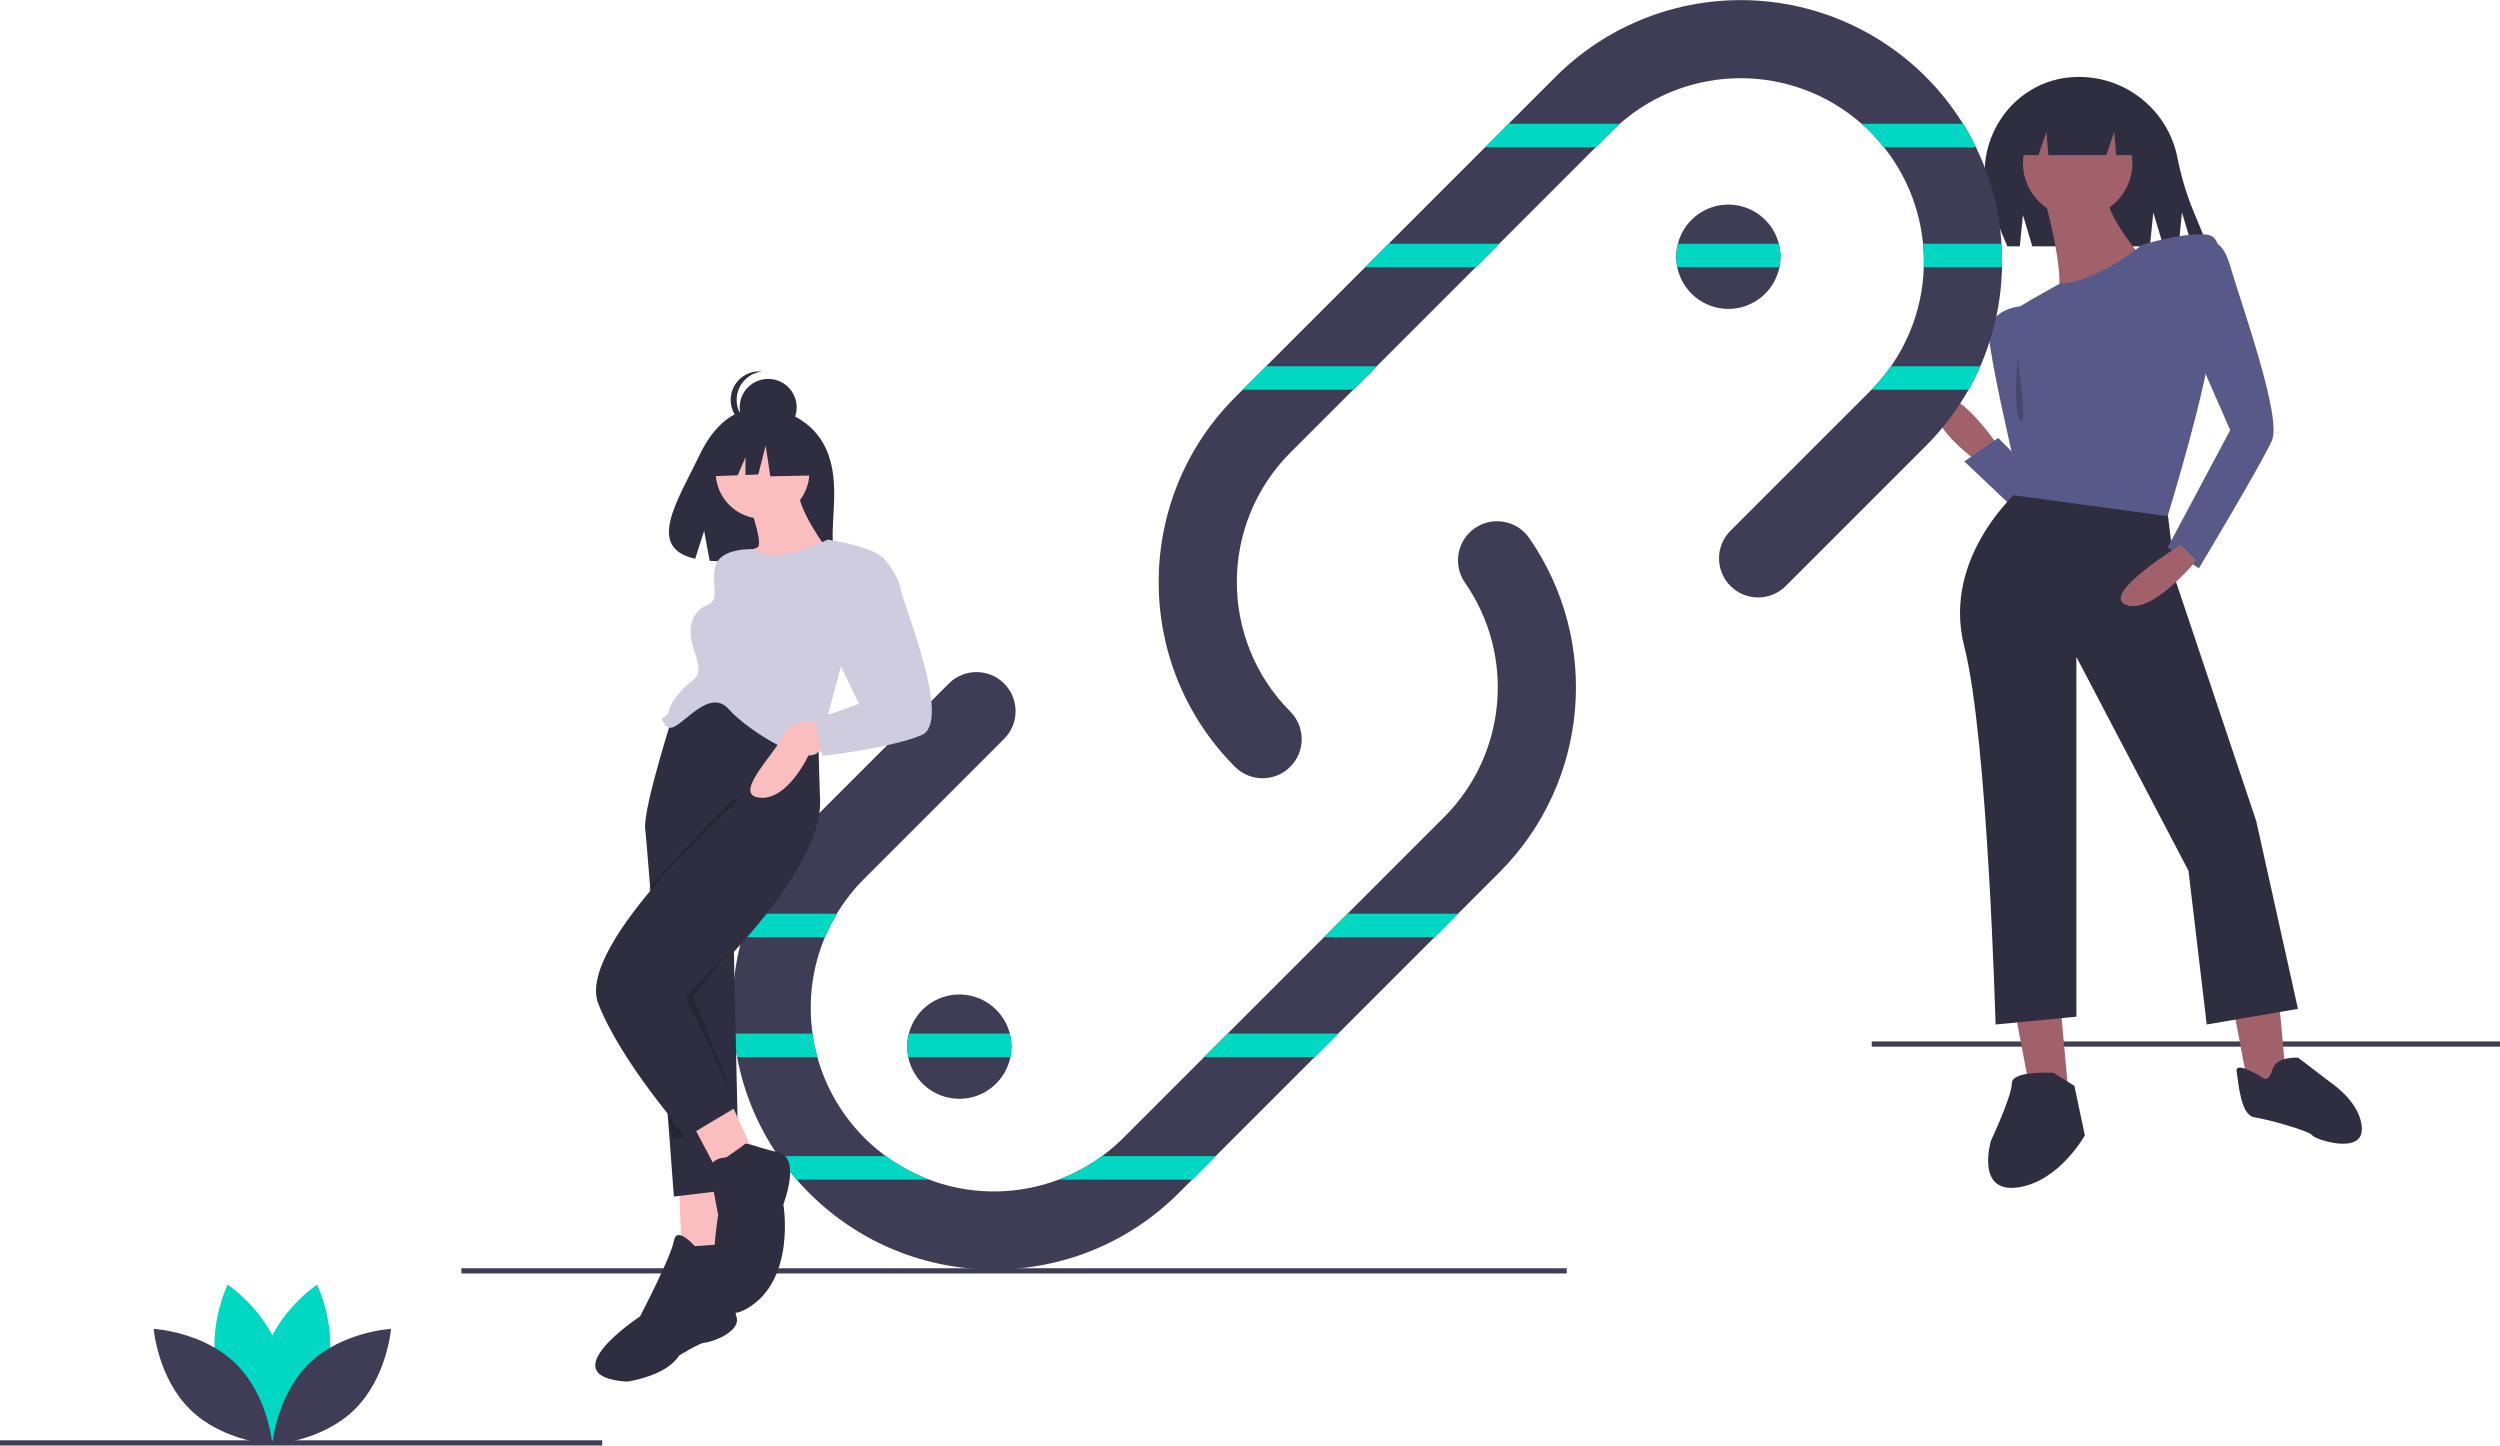
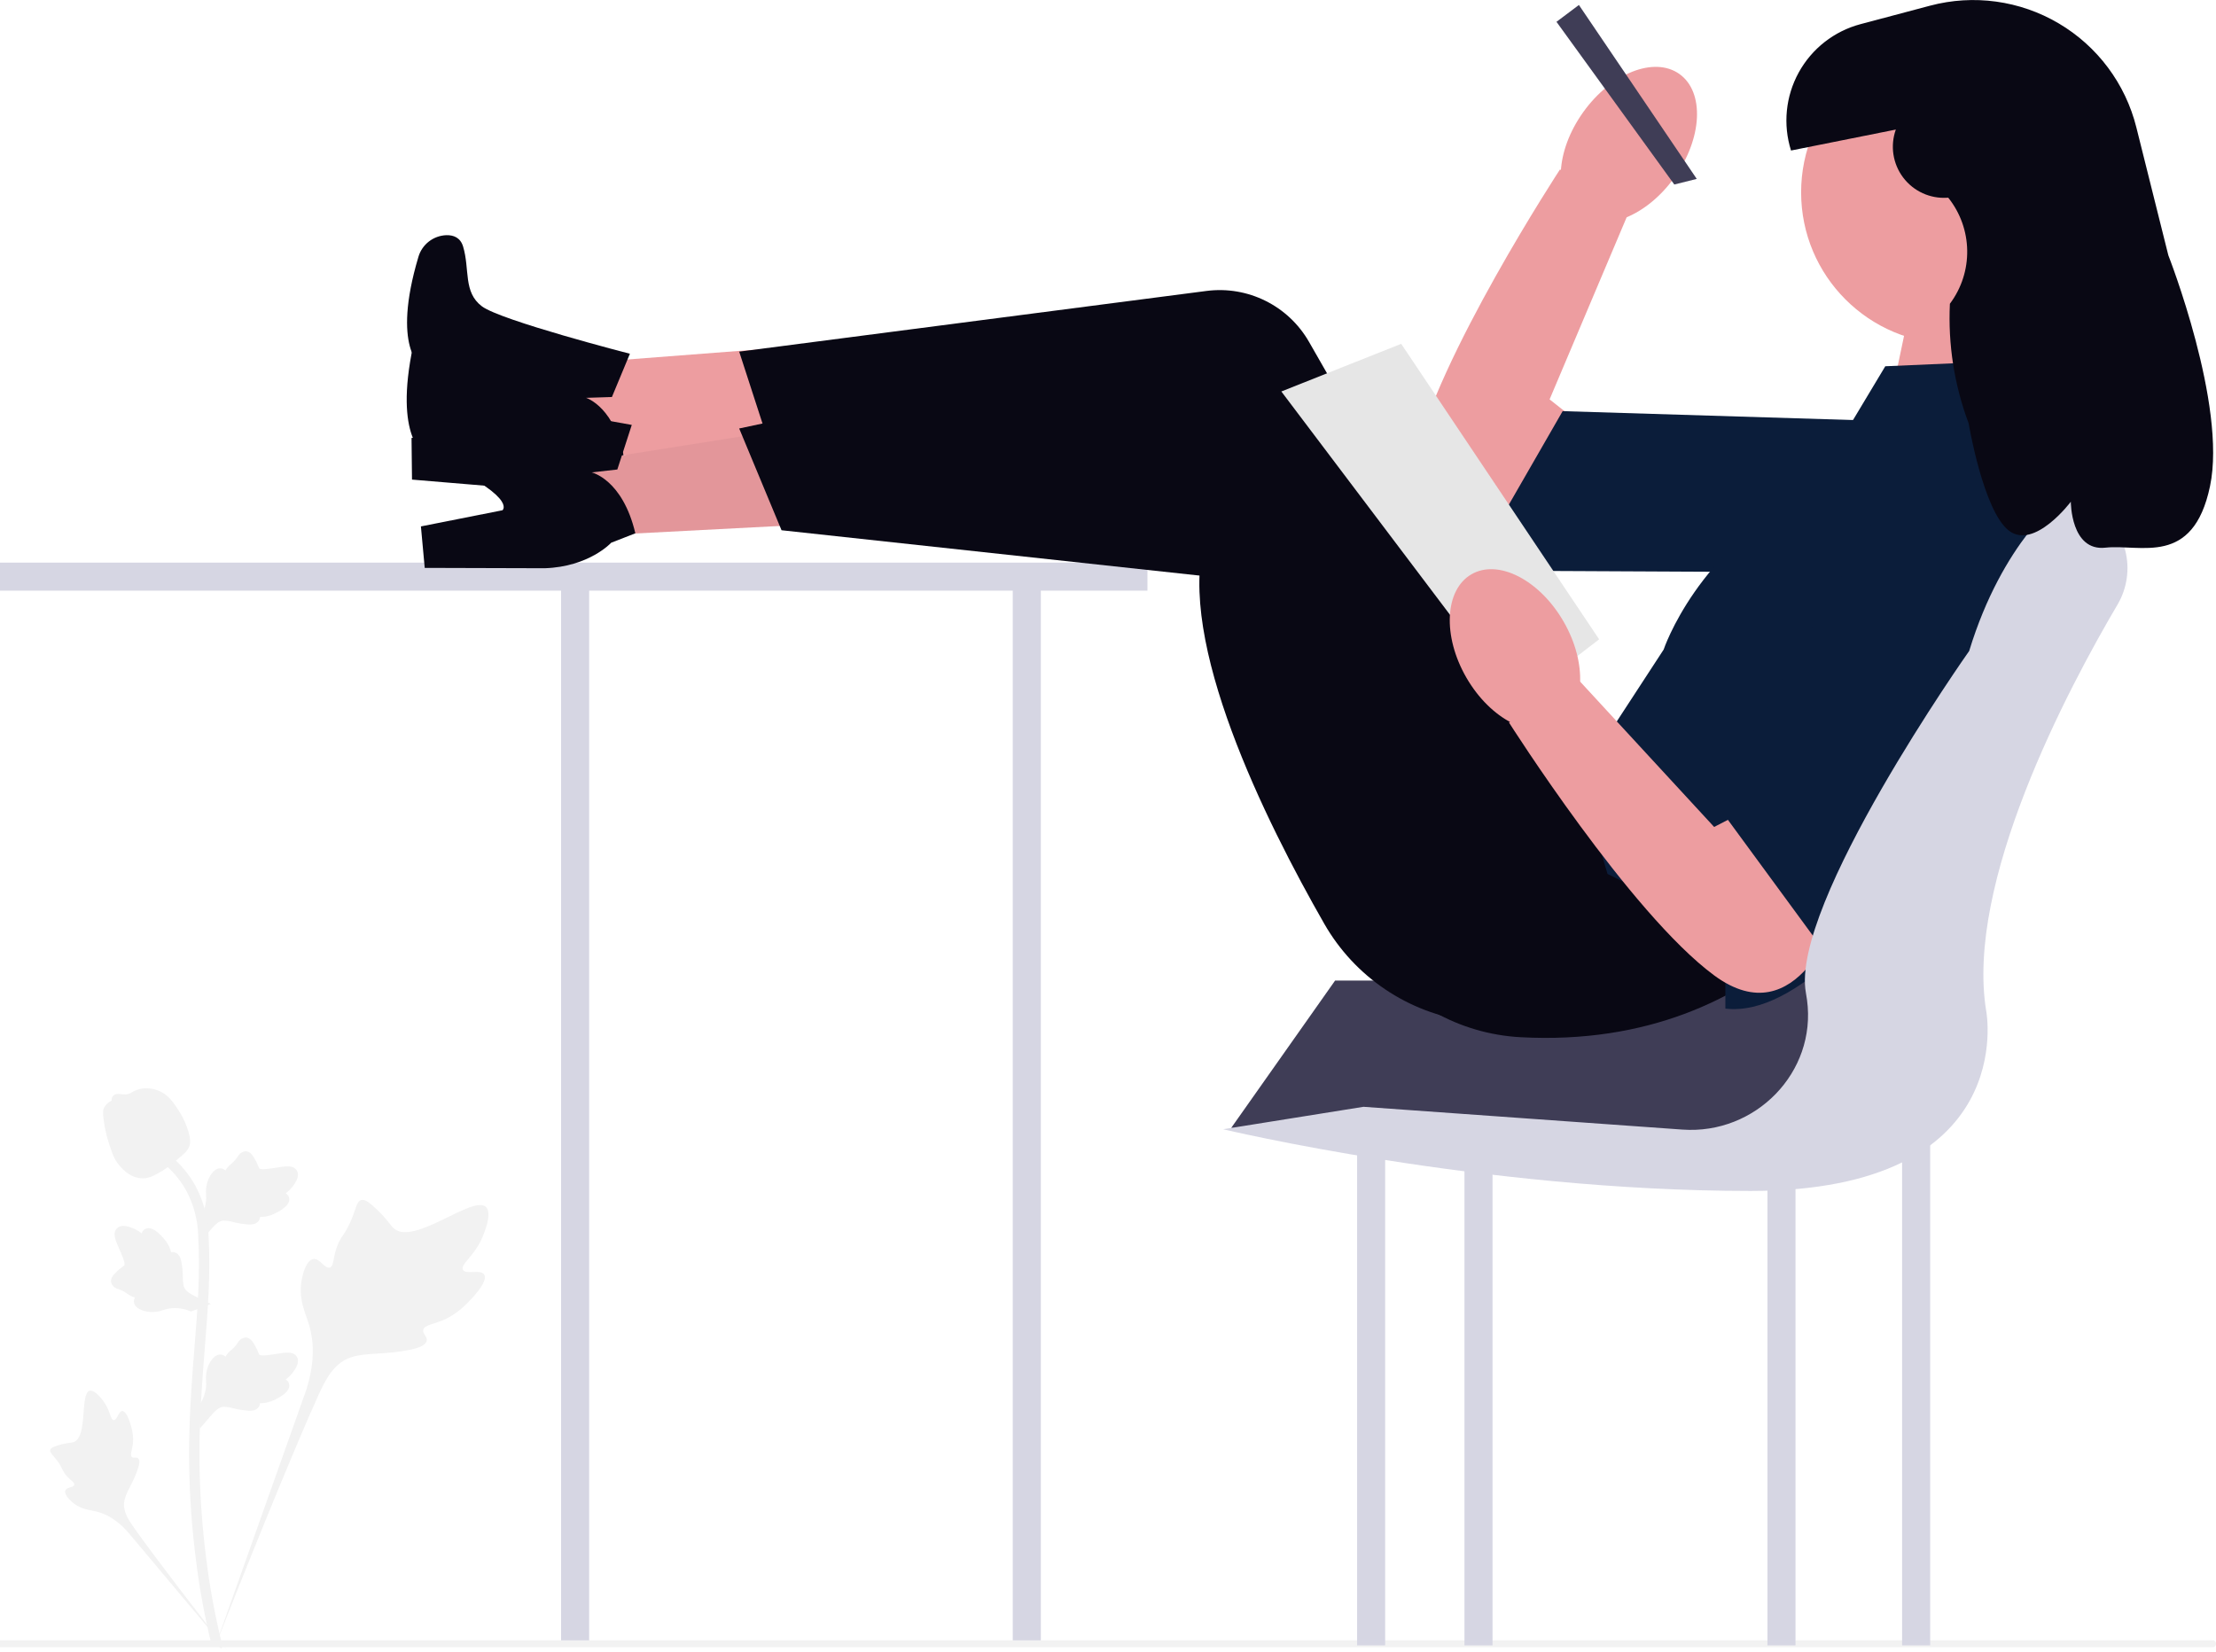
- <svg xmlns="http://www.w3.org/2000/svg" data-name="Layer 1" width="959" height="554.5" viewBox="0 0 959 554.5">
-   <rect x="718" y="399.5" width="241" height="2" fill="#3f3d56" />
-   <polygon points="771.744 381.531 778.744 418.531 793.744 422.531 789.744 378.531 771.744 381.531" fill="#a0616a" />
-   <polygon points="855.744 381.531 862.744 418.531 877.744 422.531 873.744 378.531 855.744 381.531" fill="#a0616a" />
-   <path d="M908.244,584.282s-16-1-16,4-8,22-8,22-6,20,10,18,26-20,26-20l-4-19Z" transform="translate(-120.5 -172.75)" fill="#2f2e41" />
-   <path d="M988.383,586.125s-10.673-6.861-9.91-2.287,1.525,16.771,6.861,17.534,21.345,5.336,22.108,6.861,19.058,7.623,19.058-2.287-11.435-17.534-11.435-17.534l-12.96-9.91s-8.386-.762-9.91,4.574S988.383,586.125,988.383,586.125Z" transform="translate(-120.5 -172.75)" fill="#2f2e41" />
-   <path d="M887,343.75s-17-25-23-17,15,23,15,23Z" transform="translate(-120.5 -172.75)" fill="#a0616a" />
-   <path d="M893,367.75c-1-1-19-18-19-18l13-9,15,15Z" transform="translate(-120.5 -172.75)" fill="#575a89" />
-   <path d="M895.5,290.25s-13,1-12,12,9.5,47.5,9.5,47.5l5,10S916.5,302.25,895.5,290.25Z" transform="translate(-120.5 -172.75)" fill="#575a89" />
-   <path d="M896.5,255.25l3.6,12h45.1l1.3-13,3.9,13H956.2l1.3-13,3.9,13h6.1l-5.735-13.817a111.387,111.387,0,0,1-6.047-20.442A38.513,38.513,0,0,0,918,202.25h0q-.797,0-1.587.032c-25.278,1.025-41.467,27.496-31.768,50.862L890.5,267.25h4.8Z" transform="translate(-120.5 -172.75)" fill="#2f2e41" />
-   <path d="M896,359.75s-31,26-22,61,12,145,12,145l31-3v-138l43,82,7,59,35-6-16-72-30.769-91.778L952,369.494Z" transform="translate(-120.5 -172.75)" fill="#2f2e41" />
-   <circle cx="797" cy="62.5" r="21" fill="#a0616a" />
-   <path d="M905,249.75s9,33,4,37,35-13,35-13-17-19-15-27Z" transform="translate(-120.5 -172.75)" fill="#a0616a" />
-   <path d="M942,266.75s-16.011,13.772-31.506,14.886c0,0-20.494,11.114-19.494,12.114s4,15,4,15,5,7.721,5,24c0,2-7,30-7,30l59,8s16-52,17-70,7-37-2-38S942,266.75,942,266.75Z" transform="translate(-120.5 -172.75)" fill="#575a89" />
-   <path d="M965,266.75s7-6,11,8,20,58,16,67-28,49-28,49l-12-8,24-45-14-32Z" transform="translate(-120.5 -172.75)" fill="#575a89" />
-   <path d="M957,381.75s-31,19-21,23,27-17,27-17Z" transform="translate(-120.5 -172.75)" fill="#a0616a" />
-   <polygon points="774 38.5 774 59.5 782 59.5 785 50.5 785.75 59.5 808 59.5 811 50.5 811.75 59.5 821 59.5 821 38.5 774 38.5" fill="#2f2e41" />
-   <path d="M894.5,310.25s-2,20,1,24S894.5,310.25,894.5,310.25Z" transform="translate(-120.5 -172.75)" opacity="0.2" />
-   <rect x="177" y="486.5" width="424" height="2" fill="#3f3d56" />
-   <path d="M695.71,507.36,572.69,630.38a100.286,100.286,0,0,1-141.82,0c-1.66-1.66-3.26-3.37-4.78-5.13a96.849,96.849,0,0,1-6.99-9,98.778,98.778,0,0,1-15.84-38q-.855-4.455-1.29-9-.465-4.845-.47-9.78a100.755,100.755,0,0,1,3.72-27.22q1.275-4.575,2.99-9a100.066,100.066,0,0,1,22.66-34.69l53.67-53.67a14.998,14.998,0,0,1,21.21,21.21l-53.67,53.67a70.867,70.867,0,0,0-10.57,13.48,69.787,69.787,0,0,0-10.01,36.22,72.046,72.046,0,0,0,.67,9.78,68.424,68.424,0,0,0,1.86,9A70.269,70.269,0,0,0,551.48,609.17l30.92-30.92,55-55,37.1-37.1a70.402,70.402,0,0,0,7.87-90.02,15.005,15.005,0,0,1,24.61-17.17A100.457,100.457,0,0,1,695.71,507.36Z" transform="translate(-120.5 -172.75)" fill="#3f3d56" />
-   <path d="M888.5,273.03q0,1.11-.03,2.22a99.821,99.821,0,0,1-8.33,38,96.826,96.826,0,0,1-4.5,9,100.561,100.561,0,0,1-16.51,21.69l-53.67,53.67a14.998,14.998,0,0,1-21.21-21.21l53.67-53.67c.16-.16.32-.32.47-.48a69.874,69.874,0,0,0,20.07-47c.03-.74.04-1.48.04-2.22q0-3.42-.32-6.78a70.208,70.208,0,0,0-20.26-42.92c-1.07-1.07-2.16-2.1-3.29-3.08a70.29,70.29,0,0,0-92.82,0c-1.13.98-2.22,2.01-3.29,3.08L615.5,346.35a70.374,70.374,0,0,0,0,99.4,14.998,14.998,0,0,1-21.21,21.21,100.395,100.395,0,0,1,0-141.82L717.31,202.12a100.387,100.387,0,0,1,156.21,18.13,96.266,96.266,0,0,1,4.97,9,99.432,99.432,0,0,1,9.78,37Q888.495,269.625,888.5,273.03Z" transform="translate(-120.5 -172.75)" fill="#3f3d56" />
-   <path d="M245.815,699.416c-4.581,16.934-20.272,27.422-20.272,27.422s-8.264-16.968-3.683-33.903S242.133,665.513,242.133,665.513,250.397,682.481,245.815,699.416Z" transform="translate(-120.5 -172.75)" fill="#00d8c3" />
-   <path d="M204.14,699.416c4.581,16.934,20.272,27.422,20.272,27.422s8.264-16.968,3.683-33.903S207.823,665.513,207.823,665.513,199.559,682.481,204.14,699.416Z" transform="translate(-120.5 -172.75)" fill="#00d8c3" />
-   <path d="M210.872,695.776c12.571,12.237,14.106,31.048,14.106,31.048s-18.846-1.029-31.416-13.266-14.106-31.048-14.106-31.048S198.301,683.539,210.872,695.776Z" transform="translate(-120.5 -172.75)" fill="#3f3d56" />
-   <path d="M239.084,695.776c-12.571,12.237-14.106,31.048-14.106,31.048s18.846-1.029,31.416-13.266,14.106-31.048,14.106-31.048S251.654,683.539,239.084,695.776Z" transform="translate(-120.5 -172.75)" fill="#3f3d56" />
-   <path d="M803.5,271.25a20.247,20.247,0,0,1-.4,4,20.005,20.005,0,0,1-39.2,0,20.175,20.175,0,0,1,.23-9,20,20,0,0,1,39.37,5Z" transform="translate(-120.5 -172.75)" fill="#3f3d56" />
-   <path d="M508.5,574.25a20.247,20.247,0,0,1-.4,4,20.005,20.005,0,0,1-39.2,0,20.175,20.175,0,0,1,.23-9,20,20,0,0,1,39.37,5Z" transform="translate(-120.5 -172.75)" fill="#3f3d56" />
-   <rect y="552.5" width="231" height="2" fill="#3f3d56" />
-   <path d="M699.18,220.25h42.63c-1.13.98-2.22,2.01-3.29,3.08l-5.92,5.92H690.18Z" transform="translate(-120.5 -172.75)" fill="#00d8c3" />
-   <path d="M878.49,229.25H843.21a70.162,70.162,0,0,0-5.29-5.92c-1.07-1.07-2.16-2.1-3.29-3.08h38.89A96.266,96.266,0,0,1,878.49,229.25Z" transform="translate(-120.5 -172.75)" fill="#00d8c3" />
-   <polygon points="532.68 93.5 575.1 93.5 566.1 102.5 523.68 102.5 532.68 93.5" fill="#00d8c3" />
-   <path d="M802.87,266.25a20.175,20.175,0,0,1,.23,9H763.9a20.175,20.175,0,0,1,.23-9Z" transform="translate(-120.5 -172.75)" fill="#00d8c3" />
-   <path d="M888.5,273.03q0,1.11-.03,2.22H858.46c.03-.74.04-1.48.04-2.22q0-3.42-.32-6.78h30.09Q888.495,269.625,888.5,273.03Z" transform="translate(-120.5 -172.75)" fill="#00d8c3" />
-   <polygon points="485.68 140.5 528.1 140.5 519.1 149.5 476.68 149.5 485.68 140.5" fill="#00d8c3" />
-   <path d="M880.14,313.25a96.826,96.826,0,0,1-4.5,9H838.39a69.43,69.43,0,0,0,7.49-9Z" transform="translate(-120.5 -172.75)" fill="#00d8c3" />
-   <path d="M441.51,523.25a69.769,69.769,0,0,0-4.57,9H405.22q1.275-4.575,2.99-9Z" transform="translate(-120.5 -172.75)" fill="#00d8c3" />
-   <polygon points="559.32 350.5 550.32 359.5 507.9 359.5 516.9 350.5 559.32 350.5" fill="#00d8c3" />
-   <path d="M434.03,578.25H403.26q-.855-4.455-1.29-9h30.2A68.424,68.424,0,0,0,434.03,578.25Z" transform="translate(-120.5 -172.75)" fill="#00d8c3" />
-   <path d="M508.5,574.25a20.247,20.247,0,0,1-.4,4H468.9a20.175,20.175,0,0,1,.23-9h38.74A20.146,20.146,0,0,1,508.5,574.25Z" transform="translate(-120.5 -172.75)" fill="#00d8c3" />
-   <polygon points="513.32 396.5 504.32 405.5 461.9 405.5 470.9 396.5 513.32 396.5" fill="#00d8c3" />
-   <path d="M476.94,625.25H426.09a96.849,96.849,0,0,1-6.99-9h41.24A69.58,69.58,0,0,0,476.94,625.25Z" transform="translate(-120.5 -172.75)" fill="#00d8c3" />
-   <path d="M586.82,616.25l-9,9h-51.2a69.58,69.58,0,0,0,16.6-9Z" transform="translate(-120.5 -172.75)" fill="#00d8c3" />
-   <path d="M436.094,342.484c-7.645-12.918-22.771-13.52-22.771-13.52s-14.739-1.885-24.194,17.79c-8.813,18.339-20.976,36.045-1.958,40.338l3.435-10.692,2.127,11.488a74.412,74.412,0,0,0,8.137.139c20.366-.658,39.762.192,39.138-7.116C439.178,371.195,443.45,354.914,436.094,342.484Z" transform="translate(-120.5 -172.75)" fill="#2f2e41" />
-   <polygon points="260.5 455 261.5 481 279.5 481 278.5 453 260.5 455" fill="#fbbebe" />
-   <path d="M430,443.75l-1.82,6.05L404.6,528.13l-2.6,8.62,2,92-25,3s-.73-9.66-1.8-23.92c-2.15-28.24-5.67-74.55-7.71-99.75-.75-9.32-1.29-15.75-1.49-17.33-1-8,12-48,12-48l26-2Z" transform="translate(-120.5 -172.75)" fill="#2f2e41" />
-   <path d="M387,650.75s-7-8-8-2-13,29-13,29-35,23-5,25c0,0,15-2,20-10,0,0,8-5,10-5s14-4,12-10-1-28-1-28Z" transform="translate(-120.5 -172.75)" fill="#2f2e41" />
-   <polygon points="265.5 431 274.5 448 288.5 441 279.5 421 265.5 431" fill="#fbbebe" />
-   <path d="M379,554.75s-7.46-16.3-9.5-41.5c14.48-16.18,32-34,32-34l21-1,6.5-.5c1.52,15.2-11.34,34.78-24.4,50.38A279.192,279.192,0,0,1,379,554.75Z" transform="translate(-120.5 -172.75)" opacity="0.2" />
-   <path d="M405,478.75s-64,56-55,79,34,51,34,51l19.315-11.528L385,554.75s7.678-6.809,17.024-16.898C417.233,521.435,436.858,496.331,435,477.75l-1-34-17,2Z" transform="translate(-120.5 -172.75)" fill="#2f2e41" />
-   <path d="M399,616.75s-7,0-6,6,3,16,3,16-8,47,11,36,14-40,14-40,7-18-2-20-12-4-13-3S399,616.75,399,616.75Z" transform="translate(-120.5 -172.75)" fill="#2f2e41" />
-   <circle cx="292.5" cy="181" r="18" fill="#fbbebe" />
-   <path d="M406,360.75s8,21,5,22-9,6-9,6l10,9,26-14s-12-16-11-23Z" transform="translate(-120.5 -172.75)" fill="#fbbebe" />
-   <path d="M438,379.75s-20.925,10.315-28.462,3.657c0,0-12.538-.657-14.538,6.343s2,13-3,15-8.5,7.5-5.5,16.5,2.5,10.5-1.5,13.5-8,9-8,11-4,2-2,4-2,0,2,2,15-16,23-7,33,24,35,15,8-31,8-31,21-39,15-43S438,379.75,438,379.75Z" transform="translate(-120.5 -172.75)" fill="#cfcce0" />
-   <path d="M435,449.75s-11-2-14,5-20,23-9,24,19-17,19-17l11-2Z" transform="translate(-120.5 -172.75)" fill="#fbbebe" />
-   <path d="M446,385.75l13.078.728S465,392.75,466,398.75s20,51,8,56-38,8-38,8l-3-14,17-6-12-25Z" transform="translate(-120.5 -172.75)" fill="#cfcce0" />
-   <polygon points="266 382.5 282.449 423.623 263 382.5 280 364.5 266 382.5" opacity="0.2" />
-   <polygon points="256.143 427.766 263 436.5 258 436.5 256.143 427.766" opacity="0.2" />
-   <circle cx="294.674" cy="156.279" r="10.937" fill="#2f2e41" />
-   <path d="M403.086,326.151a10.937,10.937,0,0,1,9.786-10.875,11.047,11.047,0,0,0-1.151-.061,10.937,10.937,0,1,0,0,21.874,11.047,11.047,0,0,0,1.151-.061A10.937,10.937,0,0,1,403.086,326.151Z" transform="translate(-120.5 -172.75)" fill="#2f2e41" />
-   <polygon points="312.214 168.489 297.27 160.662 276.634 163.864 272.364 182.721 282.993 182.312 285.962 175.384 285.962 182.198 290.866 182.009 293.712 170.98 295.491 182.721 312.925 182.365 312.214 168.489" fill="#2f2e41" />
+ <svg xmlns="http://www.w3.org/2000/svg" width="800" height="596.285" viewBox="0 0 800 596.285" role="img" artist="Katerina Limpitsouni" source="https://undraw.co/">
+   <g transform="translate(-559.129 -281.456)">
+     <g transform="translate(559.129 484.597)">
+       <rect width="382.842" height="10.128" transform="translate(365.624 390.944) rotate(-90)" fill="#d6d6e3" />
+       <path d="M460.621,136.271H46.382V146.4H248.944V527.216h10.128V146.4H460.621Z" transform="translate(-46.382 -136.271)" fill="#d6d6e3" />
+     </g>
+     <path d="M1.293,5.16,43.308,0l3.239,44.663H-6.981Z" transform="translate(1248.589 381.466)" fill="#ed9da0" />
+     <g transform="translate(577.222 674.389)">
+       <path d="M137.855,317.621c-1.259-2.122-6.7.15-7.7-1.776s4.061-4.843,6.952-11.523c.521-1.2,3.806-8.8,1.374-11.138-4.609-4.44-25.7,13.882-33.08,7.886-1.62-1.316-2.751-3.943-7.654-8.208-1.95-1.7-3.13-2.463-4.271-2.178-1.619.4-1.748,2.572-3.484,6.833-2.6,6.391-4.145,6.005-5.662,11.1-1.126,3.785-.869,5.986-2.195,6.415-1.876.607-3.6-3.408-5.979-3.049-2.426.367-3.892,5.042-4.355,8.542-.869,6.568,1.543,10.9,2.88,15.46,1.453,4.953,2.315,12.485-1.04,23.147L40.427,452.7c7.331-19.2,28.56-71.83,37.48-91.388,2.575-5.646,5.418-11.373,11.256-13.633,5.621-2.176,13.34-.877,23.181-3.248,1.149-.277,4.339-1.088,4.74-2.964.332-1.551-1.544-2.417-1.256-3.869.387-1.948,4.076-1.972,8.609-4.22a26.826,26.826,0,0,0,6.9-5.091c.516-.489,8.192-7.844,6.516-10.669Z" transform="translate(18.867 -250.32)" fill="#f2f2f2" />
+       <path d="M26.72,344.216c-1.4.005-1.86,3.333-3.095,3.269s-1.205-3.391-3.65-6.737c-.441-.6-3.219-4.406-5.07-3.888-3.509.981-.6,16.619-5.674,18.511-1.113.415-2.729.213-6.237,1.388-1.4.468-2.112.825-2.3,1.468-.269.911.758,1.6,2.349,3.682,2.385,3.122,1.752,3.767,3.816,5.983,1.533,1.645,2.687,2.154,2.515,2.928-.243,1.1-2.712.785-3.222,2.055-.52,1.3,1.351,3.365,2.936,4.6,2.973,2.322,5.8,2.388,8.419,3.047,2.85.716,6.8,2.466,11.061,7.189l36.341,43.3c-7.308-9.138-27.014-34.743-34.04-44.764-2.028-2.893-4.018-5.941-3.443-9.458.554-3.387,3.419-6.8,5.094-12.314.2-.644.718-2.443-.087-3.182-.665-.61-1.632.061-2.261-.5-.845-.752.208-2.57.413-5.443a15.275,15.275,0,0,0-.508-4.856c-.091-.394-1.486-6.284-3.356-6.276h0Z" transform="translate(-0.651 -227.657)" fill="#f2f2f2" />
+       <path d="M37.217,356.816l-.846-7.555.387-.573A13.979,13.979,0,0,0,39.47,341c0-.39-.016-.781-.035-1.178A11.817,11.817,0,0,1,40.292,334c.573-1.273,2.182-4.221,4.6-3.856a2.739,2.739,0,0,1,1.518.741c.055-.088.111-.175.171-.27a8.312,8.312,0,0,1,1.924-2.116,9.72,9.72,0,0,0,1.612-1.631c.314-.39.558-.733.764-1.021a3.548,3.548,0,0,1,2.884-1.893c1.539.073,2.346,1.346,2.88,2.189a18.207,18.207,0,0,1,1.673,3.305,5.716,5.716,0,0,0,.283.649c.5.73,4.529.047,6.048-.2,3.413-.569,6.366-1.062,7.583,1.091.872,1.539.224,3.575-1.983,6.213a12.335,12.335,0,0,1-2.068,1.934,2.529,2.529,0,0,1,1.215,1.587h0c.46,1.831-1.114,3.666-4.677,5.461a12.575,12.575,0,0,1-3.745,1.335,14.711,14.711,0,0,1-2.1.186,2.487,2.487,0,0,1-.308,1.12c-.626,1.149-1.928,1.7-3.891,1.565a30.507,30.507,0,0,1-5.507-.886,13.355,13.355,0,0,0-3.477-.518c-1.718.139-3.043,1.514-4.6,3.3l-3.88,4.535h0Z" transform="translate(16.876 -233.967)" fill="#f2f2f2" />
+       <path d="M51.437,325.095l-7.093,2.735-.652-.229a13.979,13.979,0,0,0-8.127-.673c-.378.1-.751.214-1.131.332a11.818,11.818,0,0,1-5.846.647c-1.377-.231-4.636-1.04-4.9-3.472a2.739,2.739,0,0,1,.331-1.656l-.3-.1a8.312,8.312,0,0,1-2.535-1.325,9.721,9.721,0,0,0-1.986-1.146c-.457-.2-.851-.354-1.182-.48a3.547,3.547,0,0,1-2.563-2.309c-.32-1.508.707-2.61,1.387-3.341a18.209,18.209,0,0,1,2.773-2.456,5.722,5.722,0,0,0,.556-.438c.58-.665-1.1-4.393-1.728-5.8-1.416-3.157-2.642-5.888-.868-7.611,1.268-1.234,3.4-1.124,6.512.342a12.337,12.337,0,0,1,2.395,1.51,2.528,2.528,0,0,1,1.227-1.578h0c1.655-.909,3.829.148,6.469,3.139a12.575,12.575,0,0,1,2.241,3.284,14.712,14.712,0,0,1,.713,1.984,2.486,2.486,0,0,1,1.162.014c1.27.314,2.13,1.435,2.5,3.366a30.505,30.505,0,0,1,.539,5.552,13.352,13.352,0,0,0,.381,3.494c.57,1.627,2.236,2.559,4.356,3.61l5.37,2.6Z" transform="translate(6.582 -247.229)" fill="#f2f2f2" />
+       <path d="M37.217,311.709l-.846-7.555.387-.573a13.978,13.978,0,0,0,2.712-7.69c0-.39-.016-.781-.035-1.178a11.817,11.817,0,0,1,.857-5.819c.573-1.273,2.182-4.221,4.6-3.856a2.739,2.739,0,0,1,1.518.741c.055-.088.111-.175.171-.27a8.313,8.313,0,0,1,1.924-2.116,9.719,9.719,0,0,0,1.612-1.631c.314-.39.558-.733.764-1.021a3.548,3.548,0,0,1,2.884-1.893c1.539.073,2.346,1.346,2.88,2.189a18.209,18.209,0,0,1,1.673,3.305,5.716,5.716,0,0,0,.283.649c.5.73,4.529.047,6.048-.2,3.413-.569,6.366-1.062,7.583,1.091.872,1.539.224,3.575-1.983,6.213a12.336,12.336,0,0,1-2.068,1.933,2.529,2.529,0,0,1,1.215,1.587h0c.46,1.831-1.114,3.666-4.677,5.461a12.575,12.575,0,0,1-3.745,1.335,14.711,14.711,0,0,1-2.1.186,2.486,2.486,0,0,1-.308,1.12c-.626,1.149-1.928,1.7-3.891,1.565a30.5,30.5,0,0,1-5.507-.886,13.357,13.357,0,0,0-3.477-.518c-1.718.139-3.043,1.514-4.6,3.3l-3.88,4.534h0Z" transform="translate(16.876 -256.101)" fill="#f2f2f2" />
+       <path d="M49.216,458.06l-1.583-.992-.383-1.828.383,1.828-1.846.212c-.029-.171-.13-.566-.281-1.182a264.2,264.2,0,0,1-5.447-29.848,304.329,304.329,0,0,1-2.468-34.54c-.171-11.637.379-20.448.821-27.528.334-5.341.739-10.426,1.136-15.38,1.058-13.235,2.056-25.737,1.313-39.578A36.669,36.669,0,0,0,36.6,292.857a34.751,34.751,0,0,0-8.925-10.47L30,279.461a38.547,38.547,0,0,1,9.874,11.6,40.16,40.16,0,0,1,4.722,17.963c.755,14.085-.254,26.708-1.322,40.07-.394,4.936-.8,10-1.131,15.318-.438,7.015-.983,15.749-.814,27.236a300.606,300.606,0,0,0,2.435,34.117,260.02,260.02,0,0,0,5.374,29.44c.434,1.777.525,2.149.08,2.853h0Z" transform="translate(12.607 -255.8)" fill="#f2f2f2" />
+       <path d="M27.786,296.111c-.153,0-.308,0-.465-.015-3.181-.171-6.127-2.076-8.757-5.658-1.233-1.685-1.864-3.608-3.123-7.442a46.655,46.655,0,0,1-1.72-7.716c-.378-2.7-.33-3.823.2-4.819a5.7,5.7,0,0,1,2.632-2.4,2.111,2.111,0,0,1,.146-1.1c.637-1.558,2.329-1.353,3.245-1.255a9.171,9.171,0,0,0,1.665.1,4.694,4.694,0,0,0,2.307-.777,10.387,10.387,0,0,1,3.125-1.229,11.138,11.138,0,0,1,5.877.467c4.04,1.346,6.032,4.487,8.338,8.124a28.524,28.524,0,0,1,3.079,7.026c.751,2.627.646,3.794.42,4.662-.46,1.784-1.545,2.805-4.3,5.06a50.1,50.1,0,0,1-5.563,4.261c-2.887,1.667-4.7,2.714-7.108,2.714h0Z" transform="translate(5.641 -263.589)" fill="#f2f2f2" />
+     </g>
+     <path d="M800,398.542h0a1.206,1.206,0,0,1-1.153,1.252H0v-2.5H798.847A1.206,1.206,0,0,1,800,398.542Z" transform="translate(559.129 476.409)" fill="#f2f2f2" />
+     <g transform="translate(1068.848 296.402)">
+       <path d="M428.046,177.522s-46.717,5.619-38.837-31.319S441.769,41.041,441.769,41.041L467.124,55.26l-29.109,68.808,12.531,9.886-22.5,43.568Z" transform="translate(-388.313 5.193)" fill="#ed9da0" />
+       <path d="M574.133,103.827,567.55,157.97l-164.958-.808,33.13-57.579Z" transform="translate(-381.307 33.92)" fill="#0B1D3A" />
+       <ellipse cx="31.397" cy="20.256" rx="31.397" ry="20.256" transform="matrix(0.582, -0.813, 0.813, 0.582, 43.582, 51.055)" fill="#ed9da0" />
+     </g>
+     <rect width="234.972" height="10.128" transform="translate(1245.813 875.541) rotate(-90)" fill="#d6d6e3" />
+     <rect width="234.972" height="10.128" transform="translate(1197.199 875.541) rotate(-90)" fill="#d6d6e3" />
+     <rect width="234.972" height="10.128" transform="translate(1087.815 875.541) rotate(-90)" fill="#d6d6e3" />
+     <rect width="234.972" height="10.128" transform="translate(1049.057 875.541) rotate(-90)" fill="#d6d6e3" />
+     <path d="M577.643,237.5H382.059l-37.519,53.218,194.616,11.6Z" transform="translate(659.055 398.001)" fill="#3f3d56" />
+     <g transform="translate(706.091 366.366)">
+       <path d="M317.134,133.868l1.022-44.4L182.367,99.917,181.672,130Z" transform="translate(-144.793 -51.799)" fill="#ed9da0" />
+       <path d="M240.605,110.316l-6.494,15.625-9.327.3s10.921,3.344,13.954,23.189l-8.962,2.686s-8.607,8.03-24.7,7.251l-43.137-3.608-.166-15.038,29.814-3.445s6.643-4.37-26.243-22.339c0,0-10.894-6.662-1.1-39.558a10.914,10.914,0,0,1,10.131-7.871c2.6-.056,5.042.879,6.016,4.112,2.478,8.23-.029,16.434,6.782,21.571s53.423,17.128,53.423,17.128Z" transform="translate(-160.166 -67.503)" fill="#090814" />
+     </g>
+     <path d="M621.549,282.548S580.82,351.82,488.66,339.336a71.215,71.215,0,0,1-52.22-35.219c-21.247-37.127-53.511-102.136-43.051-138.947L237.517,135.421,225.236,97.566,393.928,75.653a37.141,37.141,0,0,1,37.015,18.375l82.174,143.508,24.5,2.675,83.935,42.337Z" transform="translate(600.749 310.855)" fill="#090814" />
+     <path d="M301.952,138.647l-2.219-38.54L182.8,118.653l1.5,26.116Z" transform="translate(579.69 330.579)" fill="#ed9da0" />
+     <path d="M301.952,138.647l-2.219-38.54L182.8,118.653l1.5,26.116Z" transform="translate(579.69 330.581)" fill="#090814" opacity="0.046" />
+     <path d="M241.342,123.042l-5.216,16.1-9.273,1.047s11.154,2.455,15.775,21.991l-8.717,3.4s-7.933,8.7-24.032,9.214l-43.287-.126-1.375-14.976,29.44-5.833s6.27-4.891-27.955-20.155c0,0-11.395-5.764-4.275-39.342a10.914,10.914,0,0,1,9.465-8.66c2.59-.266,5.1.47,6.327,3.615,3.132,8,1.293,16.383,8.5,20.956s54.628,12.775,54.628,12.775Z" transform="translate(545.867 311.833)" fill="#090814" />
+     <path d="M635.306,268.2s-35.024,72.324-127.89,67.3a71.215,71.215,0,0,1-54.884-30.9c-24.165-35.3-61.555-97.5-54.09-135.033l-157.76-17.113-15.287-36.744L391.777,80.293a37.14,37.14,0,0,1,38.373,15.338L523.6,232.062l24.633.7L635.306,268.2Z" transform="translate(600.59 320.456)" fill="#090814" />
+     <path d="M431.421,1.206l-8.1,6.077,42.538,58.743,8.1-2.026Z" transform="translate(697.712 282.048)" fill="#3f3d56" />
+     <path d="M539.289,89.379l46.589-2.026,20.256,91.153s-73.935,148.88-124.575,142.8V301.056c0-8.1-42.538-28.359-42.538-28.359l-10.128-34.436,30.384-46.589s12.154-36.461,52.666-56.717l27.346-45.576Z" transform="translate(700.448 324.321)" fill="#0B1D3A" />
+     <circle cx="54.692" cy="54.692" r="54.692" transform="translate(1209.353 296.214)" fill="#ed9da0" />
+     <path d="M408.978,93.468l-43.27,17.209,84.9,112.431,29.829-22.945Z" transform="translate(655.998 312.129)" fill="#e6e6e6" />
+     <g transform="translate(1072.807 453.2)">
+       <path d="M530.448,249.537S516.269,294.4,485.885,271.97s-74.063-91.3-74.063-91.3l23.422-17.218,50.64,54.931,14.179-7.329Z" transform="translate(-380.737 -91.539)" fill="#ed9da0" />
+       <path d="M528.35,115.21l46.589,28.359-68.871,149.9L461.5,232.7Z" transform="translate(-356.357 -115.21)" fill="#0B1D3A" />
+       <ellipse cx="20.256" cy="31.397" rx="20.256" ry="31.397" transform="translate(0 45.733) rotate(-30)" fill="#ed9da0" />
+     </g>
+     <path d="M611.919,175.477c12.085-39.62,33.342-55.218,33.342-55.218s9.392,2.489,11.594,3.757c12.054,6.94,15.682,22.736,8.618,34.718-18.007,30.541-55.111,100.515-47.382,146.893,0,0,12.154,64.82-85.076,64.82s-190.408-22.282-190.408-22.282l50.641-8.1,115.162,8.226c26.312,1.879,48.487-20.634,44.972-46.777q-.174-1.294-.414-2.618c-5.774-31.753,58.95-123.416,58.95-123.416Z" transform="translate(658.107 341.02)" fill="#d6d6e3" />
+     <path d="M518.513,46.778a18.451,18.451,0,0,0,18.6,24.616l.316-.021h0a31.275,31.275,0,0,1,.6,38.3h0a108.272,108.272,0,0,0,6.77,43.187s5.3,31.658,14.525,38.733,22.361-10.435,22.361-10.435-.044,17.992,12.521,16.585,31.588,7.113,37.737-22.211-15.051-83.349-15.051-83.349L605.346,46A60.7,60.7,0,0,0,530.873,2.05L505.757,8.722a35.992,35.992,0,0,0-25.081,45.624h0l37.838-7.568" transform="translate(725.032 281.456)" fill="#090814" />
+   </g>
</svg>
